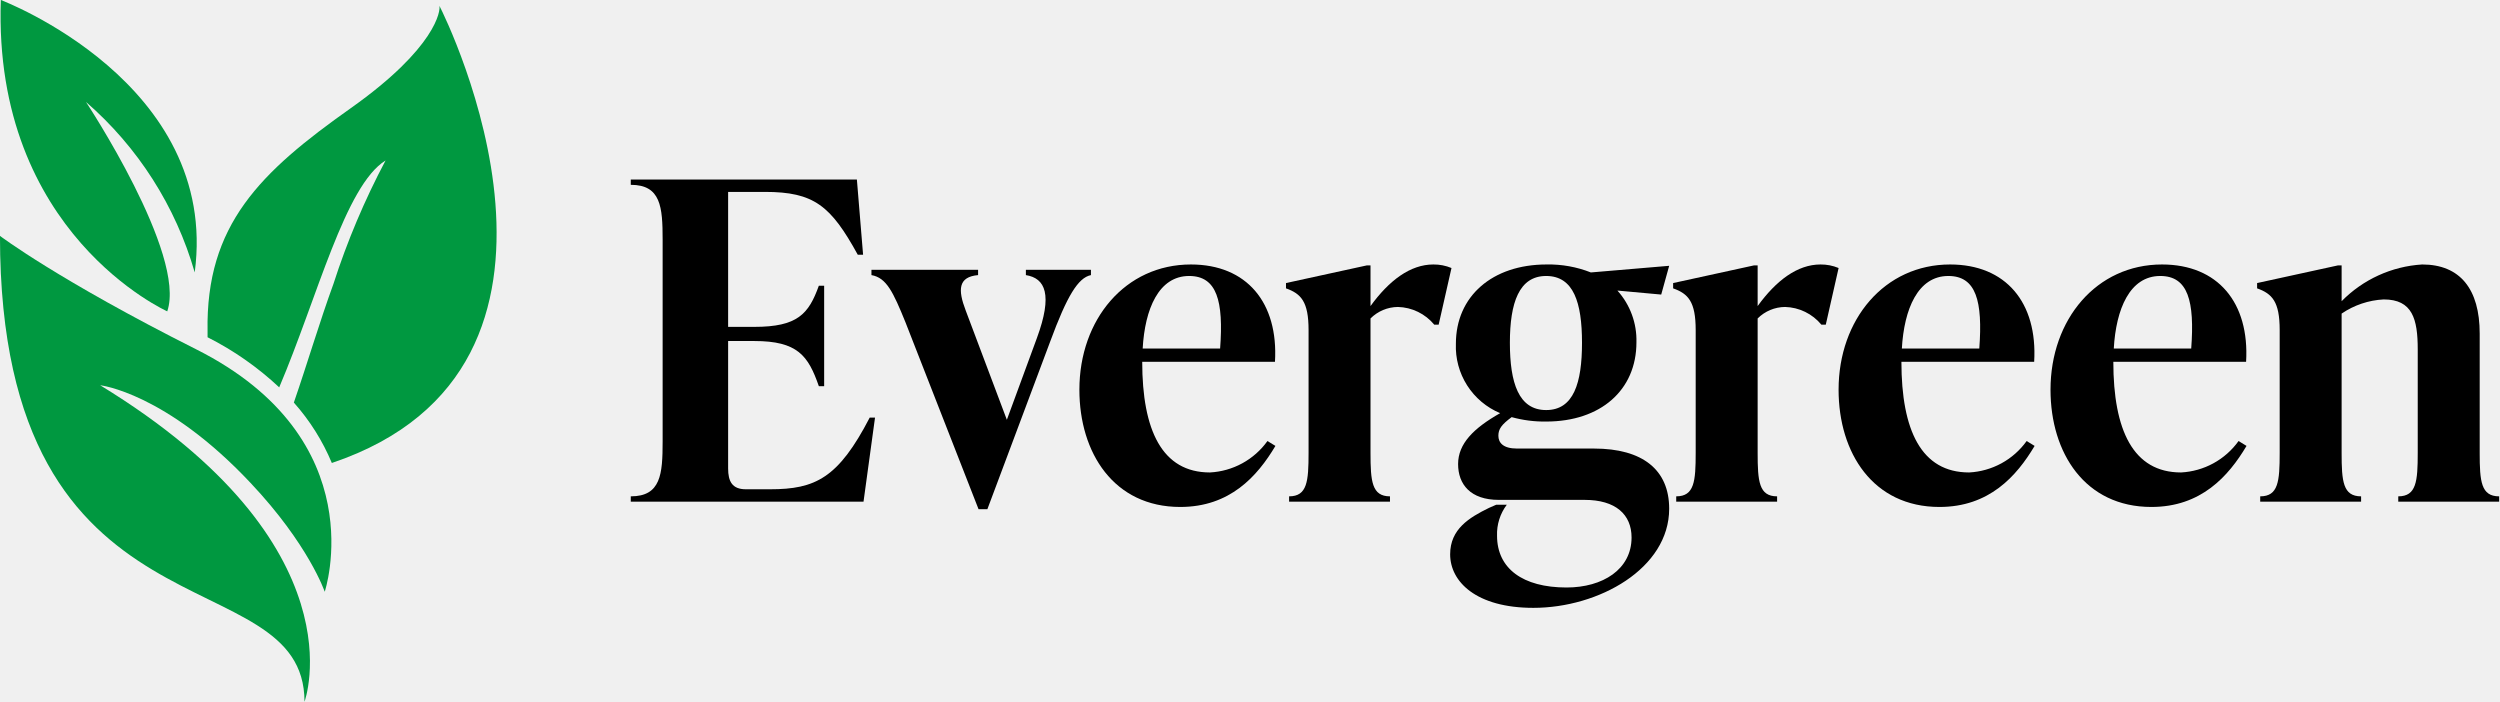
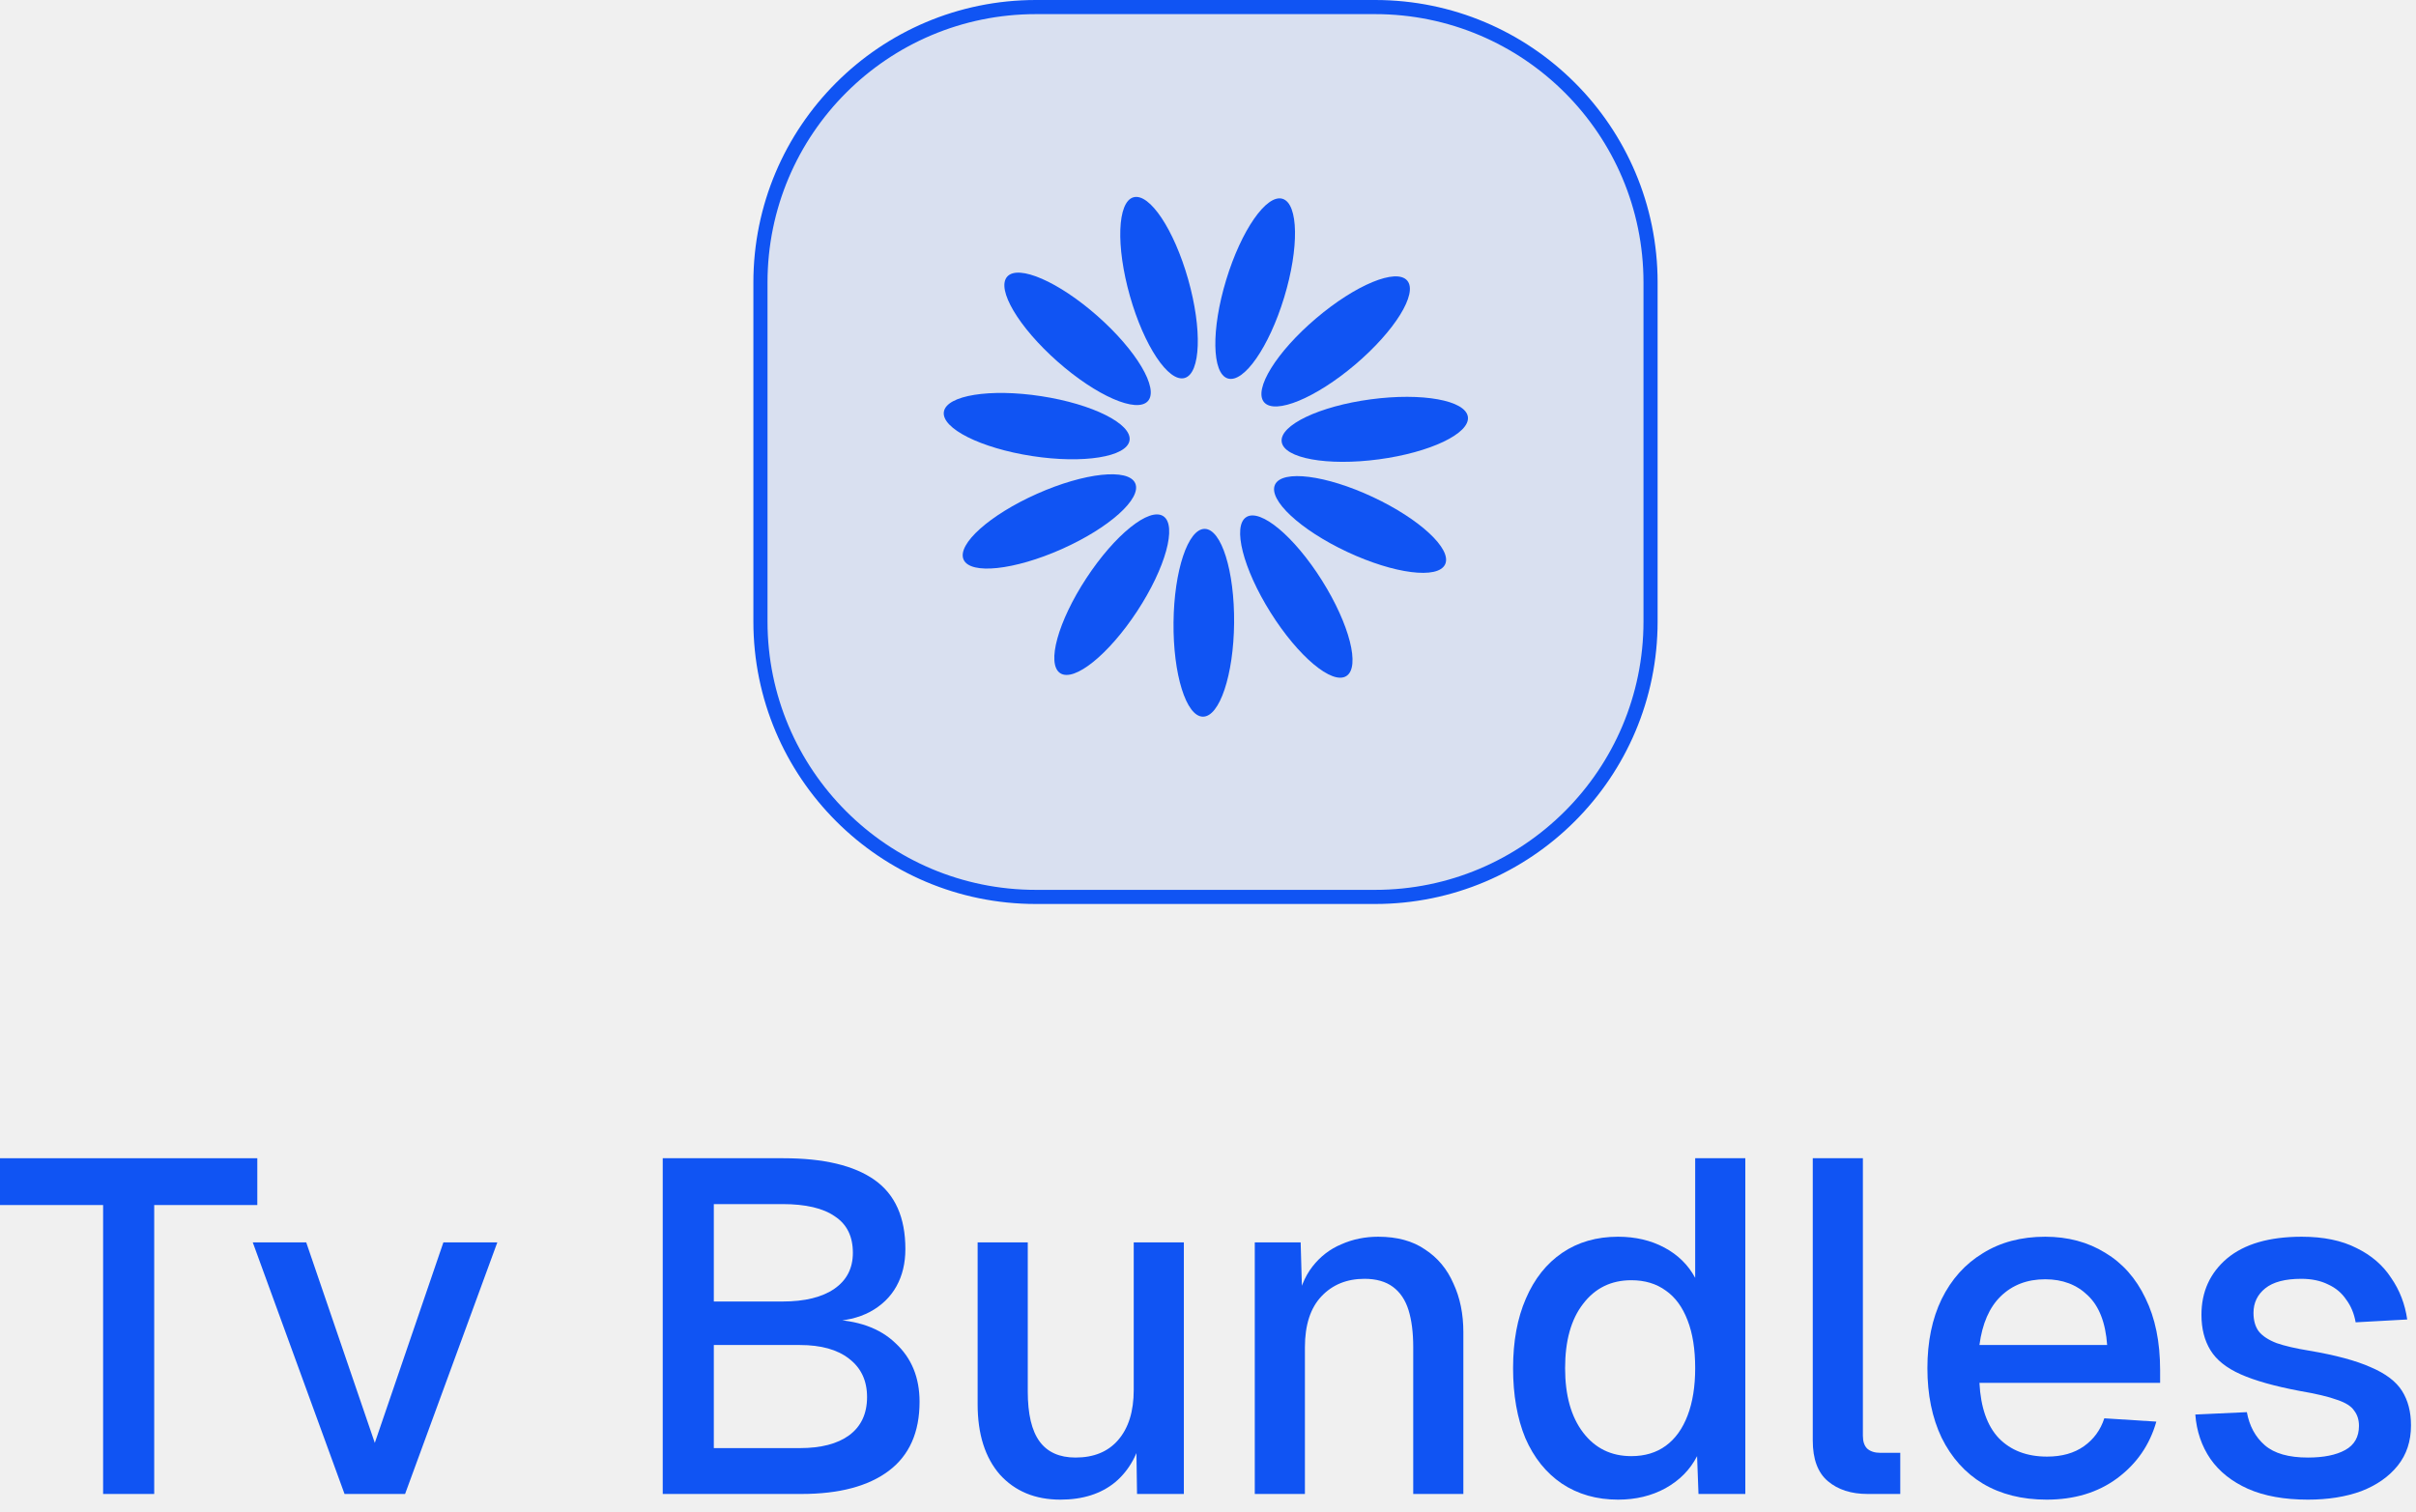
- <svg xmlns="http://www.w3.org/2000/svg" width="171" height="48" viewBox="0 0 171 48" fill="none">
-   <g clip-path="url(#clip0_11_1207)">
-     <g clip-path="url(#clip1_11_1207)">
-       <g clip-path="url(#clip2_11_1207)">
-         <path d="M59.852 28.562L59.065 34.313H43.145V33.95C45.203 33.95 45.324 32.437 45.324 30.197V16.395C45.324 14.155 45.203 12.642 43.145 12.642V12.279H58.611L59.035 17.424H58.672C56.826 14.065 55.676 13.126 52.316 13.126H49.804V22.358H51.59C54.556 22.358 55.312 21.48 56.009 19.543H56.372V26.414H56.009C55.282 24.325 54.556 23.326 51.59 23.326H49.804V32.043C49.804 32.921 50.076 33.466 51.014 33.466H52.679C55.766 33.466 57.34 32.709 59.489 28.562H59.852Z" fill="black" />
-         <path d="M70.17 18.453H74.62V18.817C73.742 18.998 72.985 20.239 71.835 23.357L67.537 34.828H66.932L61.938 22.055C61.09 19.967 60.636 18.998 59.607 18.817V18.453H66.901V18.817C65.539 18.938 65.509 19.815 66.054 21.238L68.869 28.714L70.927 23.114C72.016 20.148 71.502 19.029 70.17 18.817V18.453Z" fill="black" />
-         <path d="M87.239 30.5C85.998 32.588 84.121 34.676 80.731 34.676C76.191 34.676 73.83 30.984 73.83 26.656C73.83 21.843 76.978 18.09 81.458 18.09C85.271 18.09 87.451 20.693 87.208 24.749H78.128C78.128 29.44 79.49 32.316 82.759 32.316C83.534 32.276 84.291 32.062 84.972 31.69C85.653 31.318 86.242 30.797 86.694 30.166L87.239 30.5ZM78.159 23.841H83.456C83.698 20.602 83.244 18.877 81.337 18.877C79.248 18.877 78.309 21.147 78.159 23.841Z" fill="black" />
-         <path d="M99.282 18.332L98.404 22.206H98.102C97.798 21.839 97.42 21.541 96.992 21.332C96.564 21.123 96.096 21.009 95.62 20.996C94.915 21.002 94.241 21.284 93.743 21.782V30.984C93.743 32.921 93.834 33.95 95.075 33.95V34.313H88.174V33.95C89.415 33.95 89.506 32.921 89.506 30.984V22.57C89.506 20.632 88.991 20.088 87.962 19.724V19.361L93.501 18.151H93.743V20.935C95.014 19.18 96.467 18.09 98.041 18.09C98.467 18.085 98.889 18.168 99.282 18.332Z" fill="black" />
-         <path d="M109.027 30.681C112.356 30.681 114.172 32.134 114.172 34.797C114.172 38.883 109.36 41.577 104.88 41.577C100.976 41.577 99.19 39.791 99.19 37.915C99.19 36.19 100.491 35.403 101.853 34.737L102.338 34.525H103.064C102.607 35.134 102.371 35.882 102.398 36.644C102.398 38.883 104.153 40.185 107.15 40.185C109.632 40.185 111.599 38.944 111.599 36.765C111.599 35.191 110.51 34.192 108.391 34.192H102.519C100.582 34.192 99.734 33.133 99.734 31.741C99.734 30.348 100.794 29.289 102.61 28.26C101.68 27.872 100.892 27.208 100.351 26.359C99.81 25.509 99.542 24.514 99.583 23.508C99.583 20.269 102.065 18.09 105.788 18.09C106.823 18.07 107.852 18.255 108.815 18.635L114.172 18.181L113.627 20.148L110.631 19.875C111.503 20.845 111.969 22.113 111.932 23.417C111.932 26.686 109.48 28.834 105.758 28.834C104.96 28.846 104.165 28.744 103.397 28.532C102.701 29.046 102.489 29.349 102.489 29.803C102.489 30.287 102.822 30.681 103.76 30.681L109.027 30.681ZM103.276 23.447C103.276 26.202 103.881 28.048 105.758 28.048C107.634 28.048 108.209 26.202 108.209 23.447C108.209 20.693 107.634 18.877 105.758 18.877C103.911 18.877 103.276 20.693 103.276 23.447Z" fill="black" />
-         <path d="M125.761 18.332L124.884 22.206H124.581C124.278 21.839 123.899 21.541 123.471 21.332C123.043 21.123 122.575 21.009 122.099 20.996C121.395 21.002 120.721 21.284 120.223 21.782V30.984C120.223 32.921 120.313 33.95 121.554 33.95V34.313H114.653V33.95C115.894 33.95 115.985 32.921 115.985 30.984V22.57C115.985 20.632 115.471 20.088 114.442 19.724V19.361L119.98 18.151H120.223V20.935C121.494 19.18 122.947 18.09 124.52 18.09C124.946 18.085 125.369 18.168 125.761 18.332Z" fill="black" />
-         <path d="M139.168 30.5C137.927 32.588 136.05 34.676 132.66 34.676C128.12 34.676 125.759 30.984 125.759 26.656C125.759 21.843 128.907 18.09 133.387 18.09C137.2 18.09 139.379 20.693 139.137 24.749H130.057C130.057 29.44 131.419 32.316 134.688 32.316C135.463 32.276 136.219 32.062 136.901 31.69C137.582 31.318 138.17 30.797 138.623 30.166L139.168 30.5ZM130.087 23.841H135.384C135.626 20.602 135.172 18.877 133.266 18.877C131.177 18.877 130.239 21.147 130.087 23.841Z" fill="black" />
-         <path d="M153.663 30.5C152.422 32.588 150.545 34.676 147.156 34.676C142.615 34.676 140.255 30.984 140.255 26.656C140.255 21.843 143.403 18.09 147.882 18.09C151.696 18.09 153.875 20.693 153.633 24.749H144.552C144.552 29.44 145.914 32.316 149.183 32.316C149.958 32.276 150.715 32.062 151.396 31.69C152.077 31.318 152.666 30.797 153.118 30.166L153.663 30.5ZM144.583 23.841H149.879C150.121 20.602 149.667 18.877 147.761 18.877C145.672 18.877 144.734 21.147 144.583 23.841Z" fill="black" />
-         <path d="M169.611 30.984C169.611 32.921 169.701 33.95 170.942 33.95V34.313H164.041V33.95C165.282 33.95 165.373 32.921 165.373 30.984V23.901C165.373 21.813 165.01 20.481 163.043 20.481C162.013 20.534 161.019 20.869 160.167 21.45V30.984C160.167 32.921 160.258 33.95 161.499 33.95V34.313H154.598V33.95C155.839 33.95 155.93 32.921 155.93 30.984V22.57C155.93 20.633 155.415 20.088 154.386 19.724V19.361L159.925 18.151H160.167V20.602C161.63 19.113 163.592 18.218 165.676 18.09C168.279 18.09 169.611 19.785 169.611 22.812V30.984Z" fill="black" />
-         <path d="M30.053 0.392C30.055 0.382 30.055 0.372 30.053 0.362V0.392Z" fill="url(#paint0_linear_11_1207)" />
-         <path d="M22.812 19.407C23.748 16.497 24.94 13.676 26.373 10.976C23.606 12.682 21.716 20.335 19.098 26.495C17.636 25.125 15.986 23.971 14.197 23.068V22.661C14.068 15.375 17.793 11.78 23.998 7.395C29.85 3.254 30.148 0.694 30.053 0.392C30.549 1.344 42.23 25.091 22.698 31.668C22.067 30.156 21.189 28.76 20.099 27.536C21.032 24.833 21.875 21.971 22.812 19.407Z" fill="#009840" />
-         <path d="M22.212 40.476C22.212 40.476 21.116 37.248 17.143 33.037C11.331 26.847 6.852 26.351 6.852 26.351C24.796 37.307 20.828 48 20.828 48C20.828 37.872 -0.002 44.662 -0.002 16.134C-0.002 16.134 3.965 19.14 13.424 23.896C25.689 30.066 22.212 40.476 22.212 40.476Z" fill="#009840" />
-         <path d="M0.057 0C0.057 0 15.036 5.654 13.319 18.634C12.02 14.109 9.435 10.059 5.88 6.973C5.88 6.973 12.774 17.389 11.44 21.297C11.46 21.297 -0.498 15.99 0.057 0Z" fill="#009840" />
-       </g>
-     </g>
-   </g>
-   <defs>
-     <linearGradient id="paint0_linear_11_1207" x1="22.15" y1="-13.266" x2="48.798" y2="32.735" gradientUnits="userSpaceOnUse">
-       <stop stop-color="#80CD7F" />
-       <stop offset="1" stop-color="#2F9200" />
-     </linearGradient>
-     <clipPath id="clip0_11_1207">
-       <rect width="170.94" height="48" fill="white" />
-     </clipPath>
-     <clipPath id="clip1_11_1207">
-       <rect width="170.94" height="48" fill="white" />
-     </clipPath>
-     <clipPath id="clip2_11_1207">
-       <rect width="170.945" height="48" fill="white" transform="translate(-0.00231934)" />
-     </clipPath>
-   </defs>
+ <svg xmlns="http://www.w3.org/2000/svg" width="171" height="107" viewBox="0 0 171 107" fill="none">
+   <rect x="53.823" y="0.5" width="63" height="63" rx="19.5" fill="#1054F3" fill-opacity="0.1" />
+   <rect x="53.823" y="0.5" width="63" height="63" rx="19.5" stroke="#1054F3" />
+   <path d="M87.348 44.112C87.383 40.441 86.453 37.455 85.269 37.443C84.085 37.432 83.096 40.399 83.06 44.07C83.024 47.742 83.955 50.727 85.139 50.739C86.323 50.75 87.312 47.783 87.348 44.112Z" fill="#1054F3" />
+   <path d="M80.481 43.278C82.496 40.209 83.327 37.194 82.337 36.544C81.347 35.894 78.911 37.855 76.896 40.925C74.881 43.994 74.05 47.009 75.039 47.659C76.029 48.309 78.465 46.347 80.481 43.278Z" fill="#1054F3" />
+   <path d="M75.146 38.875C78.501 37.382 80.83 35.296 80.349 34.214C79.868 33.132 76.758 33.465 73.404 34.957C70.049 36.449 67.719 38.536 68.201 39.618C68.682 40.7 71.792 40.367 75.146 38.875Z" fill="#1054F3" />
+   <path d="M79.947 31.179C80.127 30.009 77.331 28.607 73.702 28.049C70.073 27.49 66.986 27.986 66.805 29.157C66.625 30.327 69.421 31.728 73.05 32.287C76.679 32.846 79.766 32.349 79.947 31.179Z" fill="#1054F3" />
+   <path d="M81.249 28.392C82.034 27.505 80.439 24.814 77.688 22.383C74.937 19.951 72.071 18.7 71.287 19.587C70.503 20.474 72.097 23.165 74.848 25.596C77.599 28.027 80.465 29.279 81.249 28.392Z" fill="#1054F3" />
+   <path d="M83.844 26.762C84.984 26.44 85.097 23.314 84.097 19.782C83.097 16.249 81.363 13.646 80.224 13.968C79.085 14.291 78.971 17.416 79.971 20.949C80.971 24.482 82.705 27.084 83.844 26.762Z" fill="#1054F3" />
+   <path d="M90.89 21.059C91.959 17.547 91.907 14.42 90.775 14.075C89.642 13.73 87.857 16.298 86.788 19.811C85.719 23.323 85.77 26.45 86.903 26.795C88.036 27.14 89.821 24.572 90.89 21.059Z" fill="#1054F3" />
+   <path d="M95.924 25.806C98.722 23.428 100.369 20.77 99.602 19.867C98.836 18.965 95.946 20.16 93.148 22.538C90.35 24.915 88.703 27.573 89.469 28.476C90.236 29.378 93.126 28.183 95.924 25.806Z" fill="#1054F3" />
+   <path d="M97.589 32.521C101.228 32.034 104.051 30.688 103.894 29.514C103.737 28.341 100.659 27.784 97.02 28.271C93.381 28.758 90.558 30.104 90.715 31.277C90.872 32.451 93.95 33.008 97.589 32.521Z" fill="#1054F3" />
+   <path d="M102.283 39.953C102.786 38.881 100.498 36.749 97.173 35.191C93.849 33.633 90.746 33.239 90.244 34.311C89.741 35.383 92.029 37.515 95.354 39.073C98.678 40.631 101.781 41.025 102.283 39.953Z" fill="#1054F3" />
+   <path d="M95.29 47.864C96.293 47.233 95.521 44.203 93.567 41.095C91.612 37.986 89.215 35.978 88.213 36.608C87.21 37.238 87.982 40.269 89.936 43.377C91.891 46.485 94.288 48.494 95.29 47.864Z" fill="#1054F3" />
+   <path d="M7.298 105.769V85.314H0V82H18.212V85.314H10.914V105.769H7.298Z" fill="#1054F3" />
+   <path d="M24.386 105.769L17.891 87.959H21.674L26.528 102.153L31.382 87.959H35.199L28.671 105.769H24.386Z" fill="#1054F3" />
+   <path d="M46.907 105.769V82H55.444C58.3 82 60.454 82.513 61.905 83.54C63.356 84.567 64.081 86.196 64.081 88.428C64.081 89.432 63.869 90.314 63.445 91.072C63.021 91.831 62.396 92.434 61.57 92.88C60.767 93.304 59.807 93.527 58.691 93.55L58.658 93.416C60.689 93.46 62.262 94.018 63.378 95.09C64.516 96.139 65.085 97.522 65.085 99.241C65.085 101.406 64.36 103.035 62.909 104.129C61.459 105.222 59.394 105.769 56.716 105.769H46.907ZM50.523 102.522H56.615C58.111 102.522 59.271 102.22 60.097 101.618C60.945 100.993 61.369 100.089 61.369 98.906C61.369 97.746 60.945 96.842 60.097 96.195C59.271 95.547 58.111 95.224 56.615 95.224H50.523V102.522ZM50.523 92.144H55.377C56.961 92.144 58.189 91.842 59.059 91.24C59.93 90.637 60.365 89.789 60.365 88.695C60.365 87.535 59.941 86.676 59.093 86.118C58.267 85.537 57.028 85.247 55.377 85.247H50.523V92.144Z" fill="#1054F3" />
+   <path d="M75.053 106.171C73.268 106.171 71.84 105.579 70.768 104.396C69.719 103.191 69.195 101.529 69.195 99.408V87.959H72.743V98.504C72.743 100.111 73.022 101.294 73.581 102.053C74.138 102.812 74.987 103.191 76.125 103.191C77.419 103.191 78.424 102.778 79.138 101.953C79.874 101.105 80.243 99.922 80.243 98.404V87.959H83.791V105.769H80.477L80.41 101.116L80.912 101.317C80.6 102.879 79.941 104.084 78.937 104.932C77.933 105.758 76.638 106.171 75.053 106.171Z" fill="#1054F3" />
+   <path d="M88.811 105.769V87.959H92.058L92.192 92.713L91.757 92.478C91.958 91.318 92.337 90.38 92.895 89.666C93.453 88.952 94.134 88.428 94.937 88.093C95.74 87.736 96.611 87.557 97.548 87.557C98.887 87.557 99.992 87.859 100.863 88.461C101.755 89.041 102.425 89.845 102.871 90.871C103.34 91.876 103.574 93.025 103.574 94.32V105.769H100.026V95.391C100.026 94.342 99.914 93.46 99.691 92.746C99.468 92.032 99.099 91.485 98.586 91.106C98.073 90.727 97.403 90.537 96.578 90.537C95.328 90.537 94.312 90.95 93.531 91.775C92.75 92.601 92.359 93.806 92.359 95.391V105.769H88.811Z" fill="#1054F3" />
+   <path d="M114.525 106.171C113.007 106.171 111.679 105.791 110.541 105.033C109.425 104.274 108.566 103.202 107.963 101.819C107.383 100.413 107.093 98.761 107.093 96.864C107.093 94.967 107.394 93.327 107.997 91.943C108.599 90.537 109.459 89.454 110.574 88.695C111.69 87.937 113.007 87.557 114.525 87.557C115.752 87.557 116.846 87.814 117.806 88.327C118.765 88.841 119.491 89.555 119.982 90.47V82H123.53V105.769H120.216L120.116 103.091C119.625 104.051 118.877 104.809 117.873 105.367C116.891 105.903 115.775 106.171 114.525 106.171ZM115.462 103.091C116.422 103.091 117.237 102.845 117.906 102.354C118.576 101.863 119.089 101.149 119.446 100.212C119.803 99.274 119.982 98.159 119.982 96.864C119.982 95.525 119.803 94.398 119.446 93.483C119.089 92.545 118.576 91.842 117.906 91.374C117.237 90.883 116.422 90.637 115.462 90.637C114.034 90.637 112.896 91.195 112.047 92.311C111.199 93.405 110.775 94.922 110.775 96.864C110.775 98.783 111.199 100.301 112.047 101.417C112.896 102.533 114.034 103.091 115.462 103.091Z" fill="#1054F3" />
+   <path d="M132.187 105.769C131.027 105.769 130.089 105.468 129.375 104.865C128.661 104.263 128.304 103.303 128.304 101.986V82H131.852V101.651C131.852 102.053 131.953 102.354 132.154 102.555C132.377 102.756 132.689 102.857 133.091 102.857H134.497V105.769H132.187Z" fill="#1054F3" />
+   <path d="M144.855 106.171C143.114 106.171 141.607 105.791 140.335 105.033C139.085 104.274 138.115 103.191 137.423 101.785C136.753 100.379 136.418 98.739 136.418 96.864C136.418 94.989 136.753 93.36 137.423 91.976C138.115 90.57 139.085 89.488 140.335 88.729C141.585 87.948 143.058 87.557 144.754 87.557C146.361 87.557 147.778 87.937 149.006 88.695C150.233 89.432 151.182 90.503 151.851 91.909C152.543 93.315 152.889 95.012 152.889 96.998V97.902H140.101C140.19 99.643 140.648 100.948 141.473 101.819C142.322 102.689 143.46 103.124 144.888 103.124C145.937 103.124 146.808 102.879 147.499 102.388C148.191 101.897 148.671 101.238 148.939 100.413L152.621 100.647C152.153 102.299 151.227 103.638 149.843 104.664C148.481 105.669 146.819 106.171 144.855 106.171ZM140.101 95.224H149.14C149.028 93.639 148.571 92.467 147.767 91.709C146.986 90.95 145.982 90.57 144.754 90.57C143.482 90.57 142.433 90.972 141.607 91.775C140.804 92.557 140.302 93.706 140.101 95.224Z" fill="#1054F3" />
+   <path d="M163.348 106.171C161.674 106.171 160.257 105.914 159.096 105.401C157.958 104.887 157.076 104.184 156.452 103.292C155.827 102.377 155.47 101.328 155.38 100.145L159.029 99.977C159.208 100.959 159.632 101.741 160.301 102.321C160.971 102.901 161.986 103.191 163.348 103.191C164.464 103.191 165.345 103.013 165.993 102.656C166.64 102.299 166.963 101.729 166.963 100.948C166.963 100.524 166.852 100.167 166.629 99.877C166.428 99.564 166.026 99.308 165.423 99.107C164.821 98.884 163.928 98.672 162.745 98.471C160.982 98.136 159.598 97.746 158.594 97.299C157.59 96.853 156.876 96.284 156.452 95.592C156.027 94.9 155.815 94.063 155.815 93.081C155.815 91.452 156.418 90.124 157.623 89.097C158.851 88.071 160.614 87.557 162.913 87.557C164.453 87.557 165.747 87.825 166.796 88.361C167.845 88.874 168.66 89.577 169.24 90.47C169.843 91.34 170.222 92.322 170.378 93.416L166.729 93.617C166.618 92.992 166.394 92.456 166.06 92.01C165.747 91.541 165.323 91.184 164.787 90.939C164.252 90.671 163.616 90.537 162.879 90.537C161.741 90.537 160.893 90.76 160.335 91.206C159.777 91.653 159.498 92.233 159.498 92.947C159.498 93.483 159.621 93.918 159.866 94.253C160.134 94.588 160.558 94.867 161.138 95.09C161.719 95.291 162.489 95.469 163.448 95.625C165.301 95.938 166.751 96.328 167.8 96.797C168.849 97.243 169.586 97.801 170.01 98.471C170.434 99.141 170.646 99.955 170.646 100.915C170.646 102.031 170.334 102.979 169.709 103.76C169.084 104.542 168.224 105.144 167.131 105.568C166.037 105.97 164.776 106.171 163.348 106.171Z" fill="#1054F3" />
</svg>
